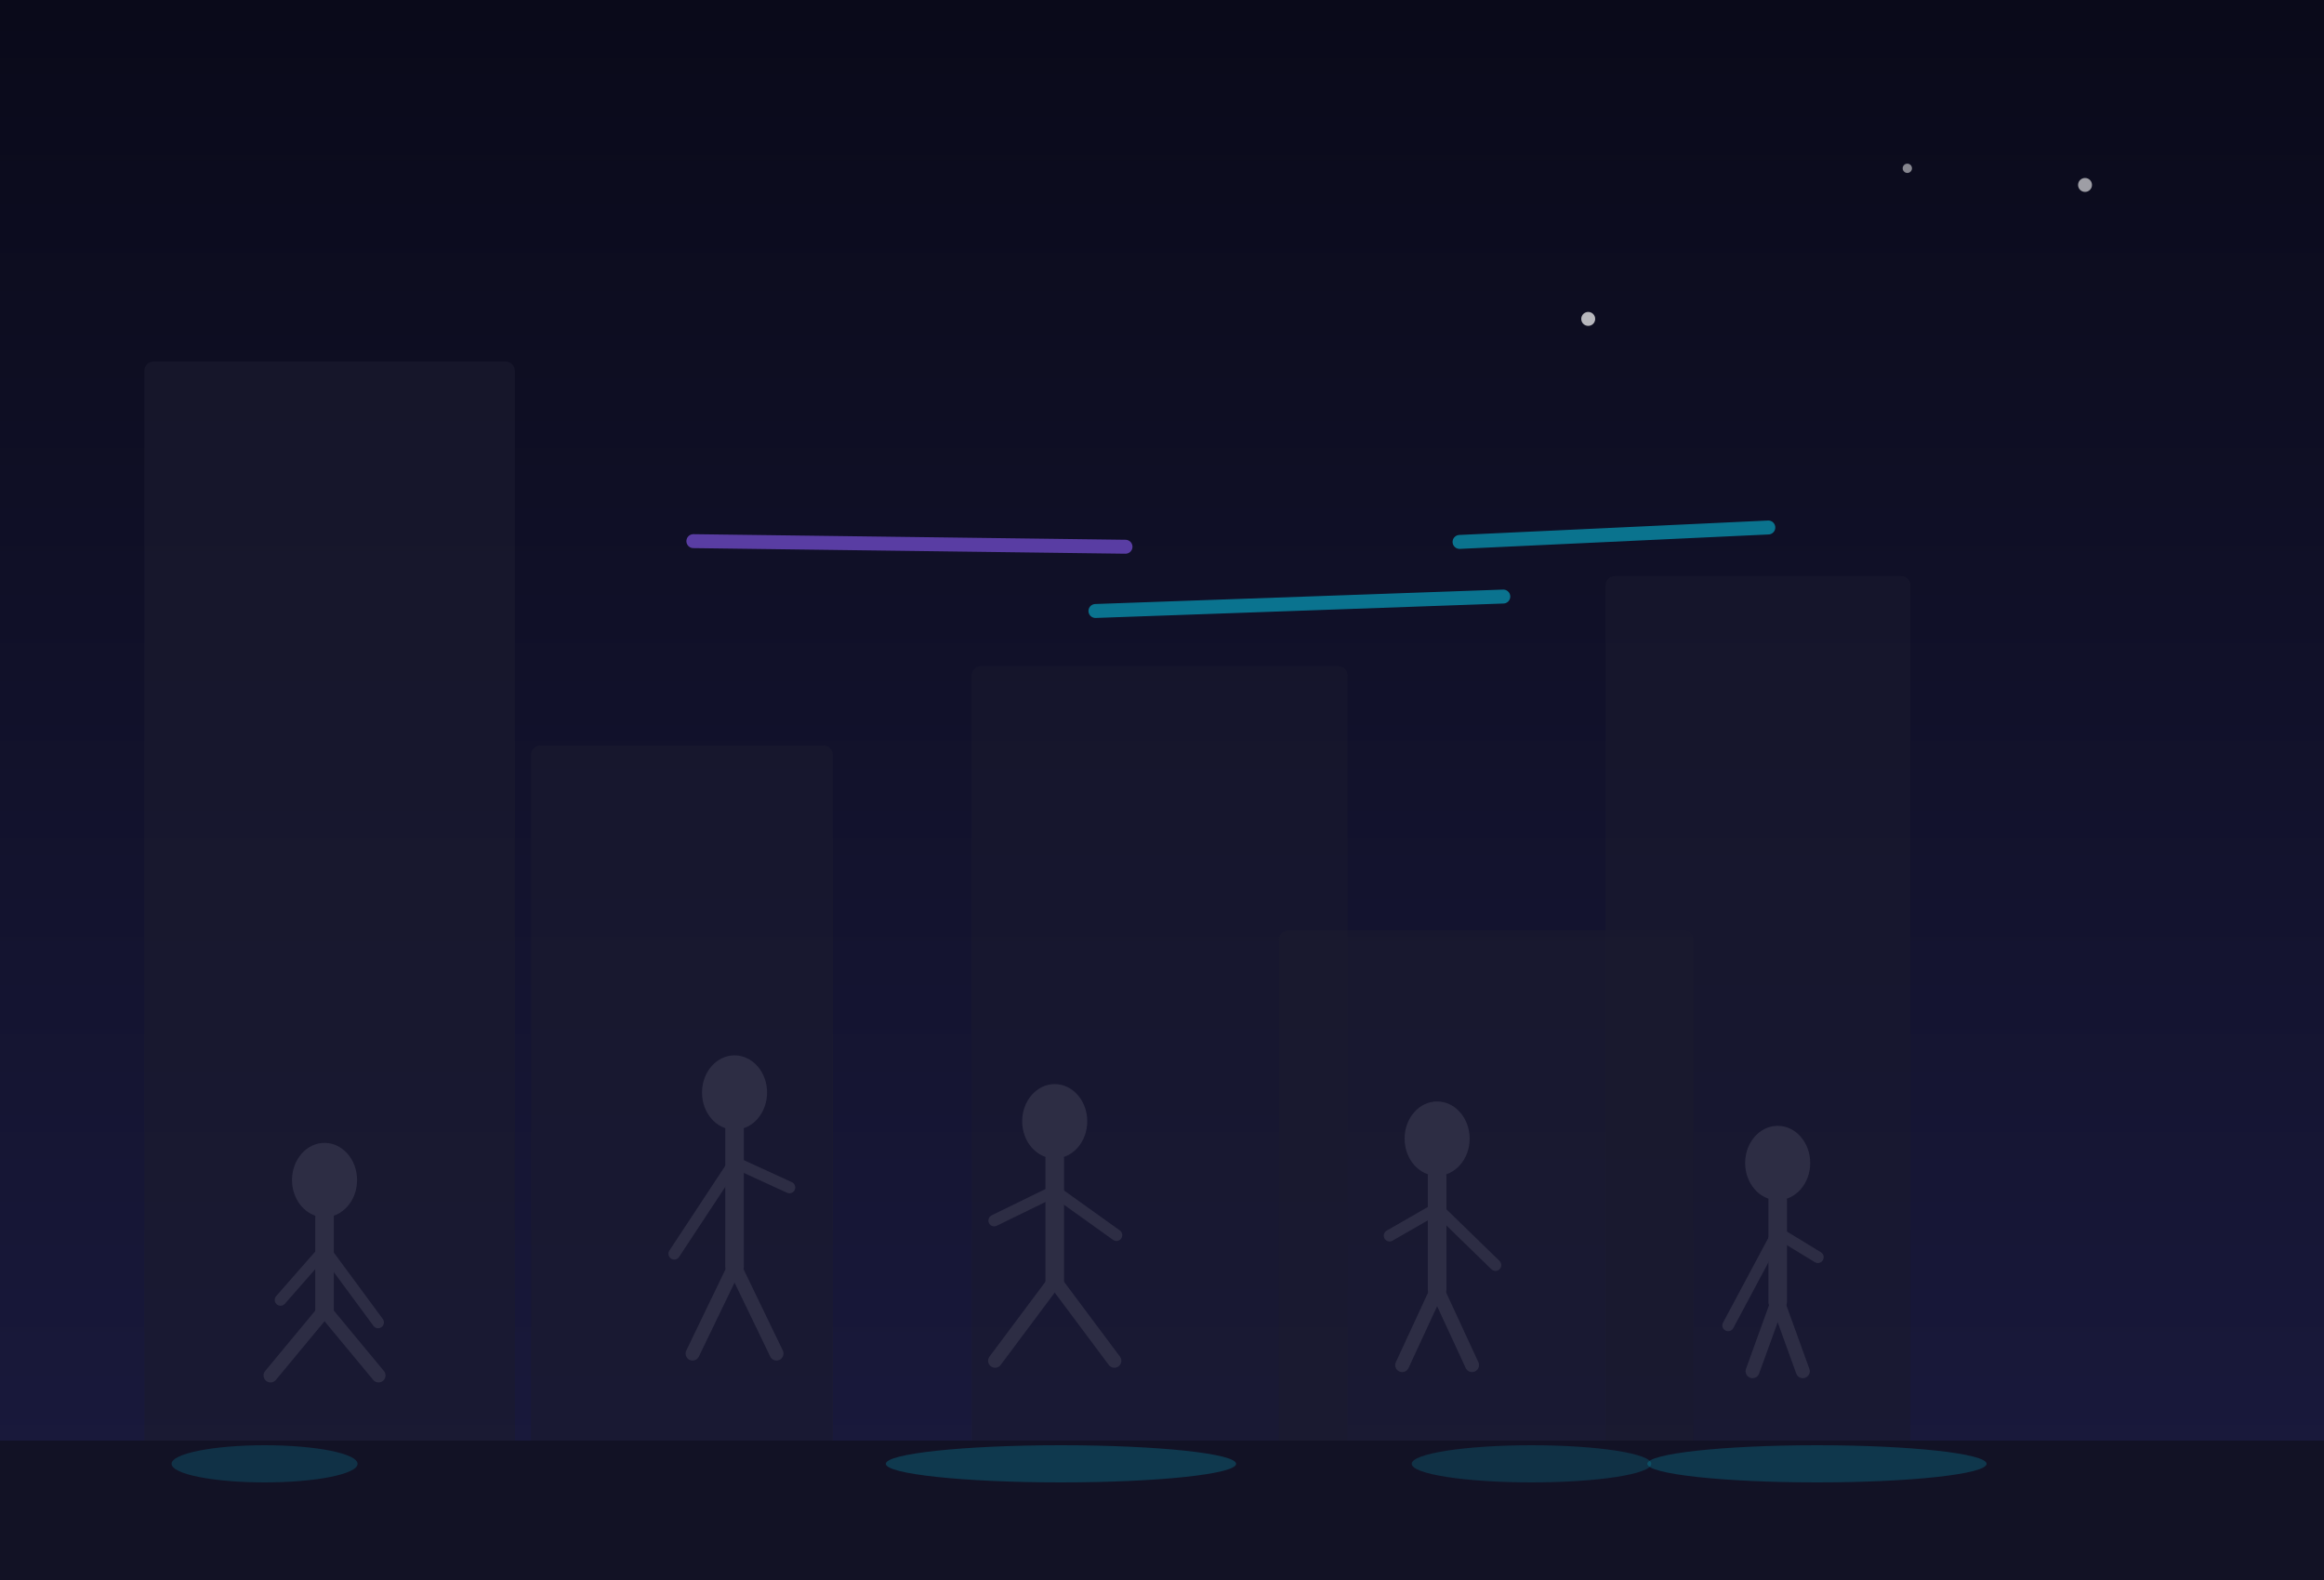
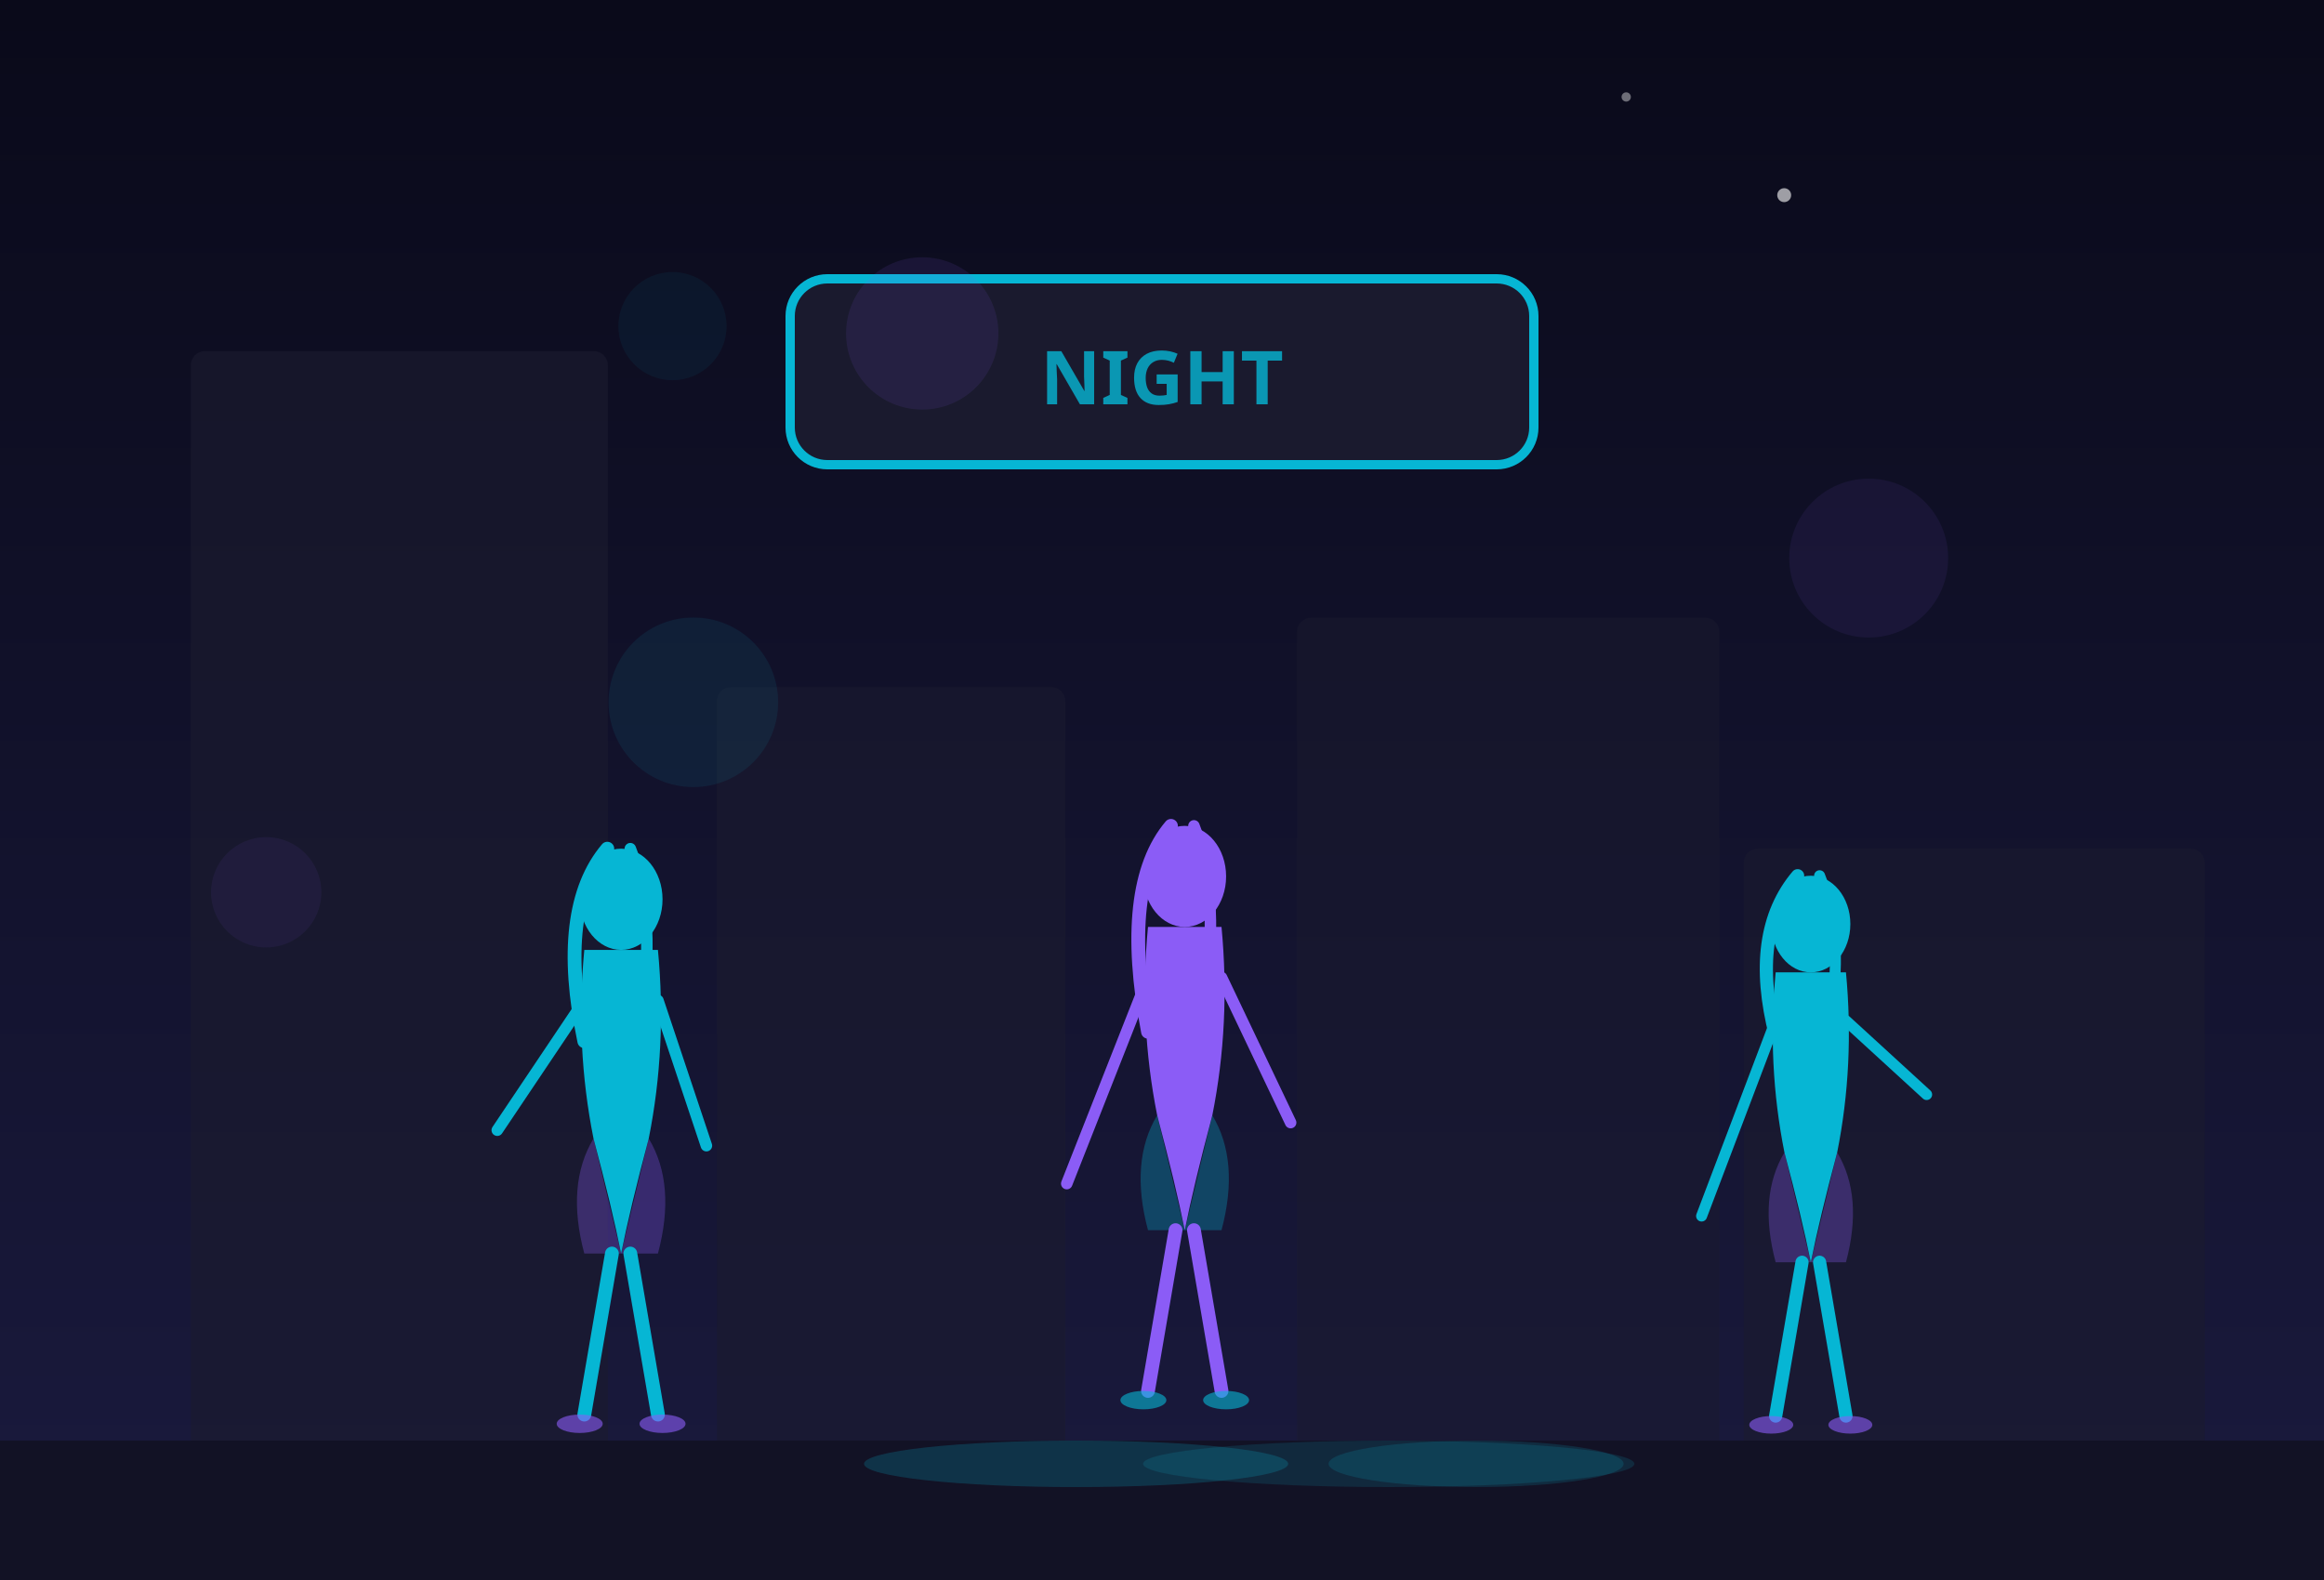
<svg xmlns="http://www.w3.org/2000/svg" viewBox="0 0 500 340" width="500" height="340">
  <defs>
    <linearGradient id="sky1" x1="0%" y1="0%" x2="0%" y2="100%">
      <stop offset="0%" style="stop-color:#0a0a1a" />
      <stop offset="100%" style="stop-color:#1a1a3e" />
    </linearGradient>
  </defs>
  <rect width="500" height="340" fill="url(#sky1)" />
-   <rect x="31.049" y="77.795" width="79.726" height="242.205" fill="#1a1a2e" opacity="0.652" rx="2" />
-   <rect x="114.235" y="160.421" width="64.954" height="159.579" fill="#1a1a2e" opacity="0.625" rx="2" />
-   <rect x="209.073" y="143.363" width="80.833" height="176.637" fill="#1a1a2e" opacity="0.507" rx="2" />
-   <rect x="275.144" y="200.182" width="89.213" height="119.818" fill="#1a1a2e" opacity="0.607" rx="2" />
-   <rect x="345.447" y="123.974" width="65.572" height="196.026" fill="#1a1a2e" opacity="0.596" rx="2" />
+   <rect x="41.049" y="75.571" width="89.726" height="244.429" fill="#1a1a2e" opacity="0.652" rx="3" />
+   <rect x="154.235" y="147.868" width="74.954" height="172.132" fill="#1a1a2e" opacity="0.625" rx="3" />
+   <rect x="279.073" y="132.943" width="90.833" height="187.057" fill="#1a1a2e" opacity="0.507" rx="3" />
+   <rect x="375.144" y="182.659" width="99.213" height="137.341" fill="#1a1a2e" opacity="0.607" rx="3" />
+   <rect x="170" y="60" width="160" height="40" rx="8" fill="#1a1a2e" stroke="#06b6d4" stroke-width="2" />
+   <text x="250" y="87" text-anchor="middle" font-family="sans-serif" font-size="16" font-weight="700" fill="#06b6d4" opacity="0.8">NIGHT</text>
+   <circle cx="402.044" cy="120.097" r="17.095" fill="#8b5cf6" opacity="0.079" />
+   <circle cx="198.416" cy="71.749" r="16.384" fill="#8b5cf6" opacity="0.105" />
+   <circle cx="144.682" cy="70.177" r="11.635" fill="#06b6d4" opacity="0.066" />
+   <circle cx="57.273" cy="192.009" r="11.866" fill="#8b5cf6" opacity="0.071" />
+   <circle cx="149.174" cy="151.125" r="18.243" fill="#06b6d4" opacity="0.088" />
  <rect x="0" y="310" width="500" height="30" fill="#121225" />
-   <ellipse cx="228.264" cy="315" rx="37.682" ry="4" fill="#06b6d4" opacity="0.237" />
-   <ellipse cx="329.5" cy="315" rx="25.778" ry="4" fill="#06b6d4" opacity="0.186" />
-   <ellipse cx="390.911" cy="315" rx="36.497" ry="4" fill="#06b6d4" opacity="0.226" />
-   <ellipse cx="56.922" cy="315" rx="20.008" ry="4" fill="#06b6d4" opacity="0.191" />
-   <line x1="314.019" y1="116.616" x2="380.449" y2="113.511" stroke="#06b6d4" stroke-width="3" opacity="0.6" stroke-linecap="round" />
-   <line x1="149.174" y1="116.45" x2="242.147" y2="117.654" stroke="#8b5cf6" stroke-width="3" opacity="0.6" stroke-linecap="round" />
-   <line x1="235.68" y1="131.477" x2="323.427" y2="128.372" stroke="#06b6d4" stroke-width="3" opacity="0.6" stroke-linecap="round" />
-   <g transform="translate(69.82344,253.9349)">
-     <ellipse cx="0" cy="0" rx="7" ry="8" fill="#2d2d44" />
-     <line x1="0" y1="8" x2="0" y2="28.033" stroke="#2d2d44" stroke-width="4" stroke-linecap="round" />
-     <line x1="0" y1="28.033" x2="-11.62" y2="42.049" stroke="#2d2d44" stroke-width="3" stroke-linecap="round" />
-     <line x1="0" y1="28.033" x2="11.62" y2="42.049" stroke="#2d2d44" stroke-width="3" stroke-linecap="round" />
-     <line x1="0" y1="15" x2="-9.468" y2="25.794" stroke="#2d2d44" stroke-width="2.5" stroke-linecap="round" />
-     <line x1="0" y1="15" x2="11.527" y2="30.636" stroke="#2d2d44" stroke-width="2.5" stroke-linecap="round" />
+   <ellipse cx="298.779" cy="315" rx="52.852" ry="5" fill="#06b6d4" opacity="0.139" />
+   <ellipse cx="231.525" cy="315" rx="45.629" ry="5" fill="#06b6d4" opacity="0.207" />
+   <ellipse cx="317.575" cy="315" rx="31.741" ry="5" fill="#06b6d4" opacity="0.156" />
+   <g transform="translate(133.6314,245) scale(0.9900241)">
+     <ellipse cx="0" cy="-52" rx="9" ry="11" fill="#06b6d4" />
+     <path d="M-3,-63 Q-14,-50 -8,-21.161" stroke="#06b6d4" stroke-width="3" fill="none" stroke-linecap="round" />
+     <path d="M2,-63 Q8,-48 4,-24.161" stroke="#06b6d4" stroke-width="2.5" fill="none" stroke-linecap="round" />
+     <path d="M-8,-41 Q-10,-20 -6,0 Q-2,15 0,25 Q2,15 6,0 Q10,-20 8,-41 Z" fill="#06b6d4" />
+     <path d="M-6,0 Q-12,10 -8,25 L0,25 Z" fill="#8b5cf6" opacity="0.3" />
+     <path d="M6,0 Q12,10 8,25 L0,25 Z" fill="#8b5cf6" opacity="0.3" />
+     <line x1="-2" y1="25" x2="-8" y2="60" stroke="#06b6d4" stroke-width="3" stroke-linecap="round" />
+     <line x1="2" y1="25" x2="8" y2="60" stroke="#06b6d4" stroke-width="3" stroke-linecap="round" />
+     <ellipse cx="-9" cy="62" rx="5" ry="2" fill="#8b5cf6" opacity="0.6" />
+     <ellipse cx="9" cy="62" rx="5" ry="2" fill="#8b5cf6" opacity="0.6" />
+     <line x1="-8" y1="-30" x2="-26.913" y2="-1.814" stroke="#06b6d4" stroke-width="2.5" stroke-linecap="round" />
+     <line x1="8" y1="-30" x2="18.533" y2="1.55" stroke="#06b6d4" stroke-width="2.5" stroke-linecap="round" />
  </g>
-   <g transform="translate(158.0358,235.1041)">
-     <ellipse cx="0" cy="0" rx="7" ry="8" fill="#2d2d44" />
-     <line x1="0" y1="8" x2="0" y2="37.448" stroke="#2d2d44" stroke-width="4" stroke-linecap="round" />
-     <line x1="0" y1="37.448" x2="-9.034" y2="56.172" stroke="#2d2d44" stroke-width="3" stroke-linecap="round" />
-     <line x1="0" y1="37.448" x2="9.034" y2="56.172" stroke="#2d2d44" stroke-width="3" stroke-linecap="round" />
-     <line x1="0" y1="15" x2="-12.977" y2="34.692" stroke="#2d2d44" stroke-width="2.5" stroke-linecap="round" />
-     <line x1="0" y1="15" x2="11.812" y2="20.428" stroke="#2d2d44" stroke-width="2.5" stroke-linecap="round" />
+   <g transform="translate(254.8946,240) scale(0.9886246)">
+     <ellipse cx="0" cy="-52" rx="9" ry="11" fill="#8b5cf6" />
+     <path d="M-3,-63 Q-14,-50 -8,-18.183" stroke="#8b5cf6" stroke-width="3" fill="none" stroke-linecap="round" />
+     <path d="M2,-63 Q8,-48 4,-21.183" stroke="#8b5cf6" stroke-width="2.5" fill="none" stroke-linecap="round" />
+     <path d="M-8,-41 Q-10,-20 -6,0 Q-2,15 0,25 Q2,15 6,0 Q10,-20 8,-41 Z" fill="#8b5cf6" />
+     <path d="M-6,0 Q-12,10 -8,25 L0,25 Z" fill="#06b6d4" opacity="0.3" />
+     <path d="M6,0 Q12,10 8,25 L0,25 Z" fill="#06b6d4" opacity="0.3" />
+     <line x1="-2" y1="25" x2="-8" y2="60" stroke="#8b5cf6" stroke-width="3" stroke-linecap="round" />
+     <line x1="2" y1="25" x2="8" y2="60" stroke="#8b5cf6" stroke-width="3" stroke-linecap="round" />
+     <ellipse cx="-9" cy="62" rx="5" ry="2" fill="#06b6d4" opacity="0.6" />
+     <ellipse cx="9" cy="62" rx="5" ry="2" fill="#06b6d4" opacity="0.6" />
+     <line x1="-8" y1="-30" x2="-25.679" y2="14.87" stroke="#8b5cf6" stroke-width="2.5" stroke-linecap="round" />
+     <line x1="8" y1="-30" x2="23.043" y2="1.589" stroke="#8b5cf6" stroke-width="2.5" stroke-linecap="round" />
  </g>
-   <g transform="translate(226.92,241.2865)">
-     <ellipse cx="0" cy="0" rx="7" ry="8" fill="#2d2d44" />
-     <line x1="0" y1="8" x2="0" y2="34.357" stroke="#2d2d44" stroke-width="4" stroke-linecap="round" />
-     <line x1="0" y1="34.357" x2="-12.829" y2="51.535" stroke="#2d2d44" stroke-width="3" stroke-linecap="round" />
-     <line x1="0" y1="34.357" x2="12.829" y2="51.535" stroke="#2d2d44" stroke-width="3" stroke-linecap="round" />
-     <line x1="0" y1="15" x2="-13.018" y2="21.36" stroke="#2d2d44" stroke-width="2.5" stroke-linecap="round" />
-     <line x1="0" y1="15" x2="13.281" y2="24.507" stroke="#2d2d44" stroke-width="2.5" stroke-linecap="round" />
+   <g transform="translate(389.589,248) scale(0.9452929)">
+     <ellipse cx="0" cy="-52" rx="9" ry="11" fill="#06b6d4" />
+     <path d="M-3,-63 Q-14,-50 -8,-26.572" stroke="#06b6d4" stroke-width="3" fill="none" stroke-linecap="round" />
+     <path d="M2,-63 Q8,-48 4,-29.572" stroke="#06b6d4" stroke-width="2.5" fill="none" stroke-linecap="round" />
+     <path d="M-8,-41 Q-10,-20 -6,0 Q-2,15 0,25 Q2,15 6,0 Q10,-20 8,-41 Z" fill="#06b6d4" />
+     <path d="M-6,0 Q-12,10 -8,25 L0,25 Z" fill="#8b5cf6" opacity="0.3" />
+     <path d="M6,0 Q12,10 8,25 L0,25 Z" fill="#8b5cf6" opacity="0.3" />
+     <line x1="-2" y1="25" x2="-8" y2="60" stroke="#06b6d4" stroke-width="3" stroke-linecap="round" />
+     <line x1="2" y1="25" x2="8" y2="60" stroke="#06b6d4" stroke-width="3" stroke-linecap="round" />
+     <ellipse cx="-9" cy="62" rx="5" ry="2" fill="#8b5cf6" opacity="0.6" />
+     <ellipse cx="9" cy="62" rx="5" ry="2" fill="#8b5cf6" opacity="0.6" />
+     <line x1="-8" y1="-30" x2="-24.857" y2="14.467" stroke="#06b6d4" stroke-width="2.5" stroke-linecap="round" />
+     <line x1="8" y1="-30" x2="26.363" y2="-13.187" stroke="#06b6d4" stroke-width="2.5" stroke-linecap="round" />
  </g>
-   <g transform="translate(309.1904,245.0226)">
-     <ellipse cx="0" cy="0" rx="7" ry="8" fill="#2d2d44" />
-     <line x1="0" y1="8" x2="0" y2="32.489" stroke="#2d2d44" stroke-width="4" stroke-linecap="round" />
-     <line x1="0" y1="32.489" x2="-7.514" y2="48.733" stroke="#2d2d44" stroke-width="3" stroke-linecap="round" />
-     <line x1="0" y1="32.489" x2="7.514" y2="48.733" stroke="#2d2d44" stroke-width="3" stroke-linecap="round" />
-     <line x1="0" y1="15" x2="-10.226" y2="20.881" stroke="#2d2d44" stroke-width="2.5" stroke-linecap="round" />
-     <line x1="0" y1="15" x2="12.554" y2="27.215" stroke="#2d2d44" stroke-width="2.5" stroke-linecap="round" />
-   </g>
-   <g transform="translate(382.461,250.2659)">
-     <ellipse cx="0" cy="0" rx="7" ry="8" fill="#2d2d44" />
-     <line x1="0" y1="8" x2="0" y2="29.867" stroke="#2d2d44" stroke-width="4" stroke-linecap="round" />
-     <line x1="0" y1="29.867" x2="-5.407" y2="44.801" stroke="#2d2d44" stroke-width="3" stroke-linecap="round" />
-     <line x1="0" y1="29.867" x2="5.407" y2="44.801" stroke="#2d2d44" stroke-width="3" stroke-linecap="round" />
-     <line x1="0" y1="15" x2="-10.654" y2="34.945" stroke="#2d2d44" stroke-width="2.5" stroke-linecap="round" />
-     <line x1="0" y1="15" x2="8.644" y2="20.273" stroke="#2d2d44" stroke-width="2.5" stroke-linecap="round" />
-   </g>
-   <circle cx="341.7" cy="68.627" r="1.5" fill="#fff" opacity="0.7" />
-   <circle cx="410.356" cy="36.218" r="1" fill="#fff" opacity="0.5" />
-   <circle cx="448.586" cy="39.799" r="1.5" fill="#fff" opacity="0.6" />
+   <circle cx="383.865" cy="41.996" r="1.5" fill="#fff" opacity="0.6" />
+   <circle cx="349.874" cy="20.865" r="1" fill="#fff" opacity="0.4" />
</svg>
